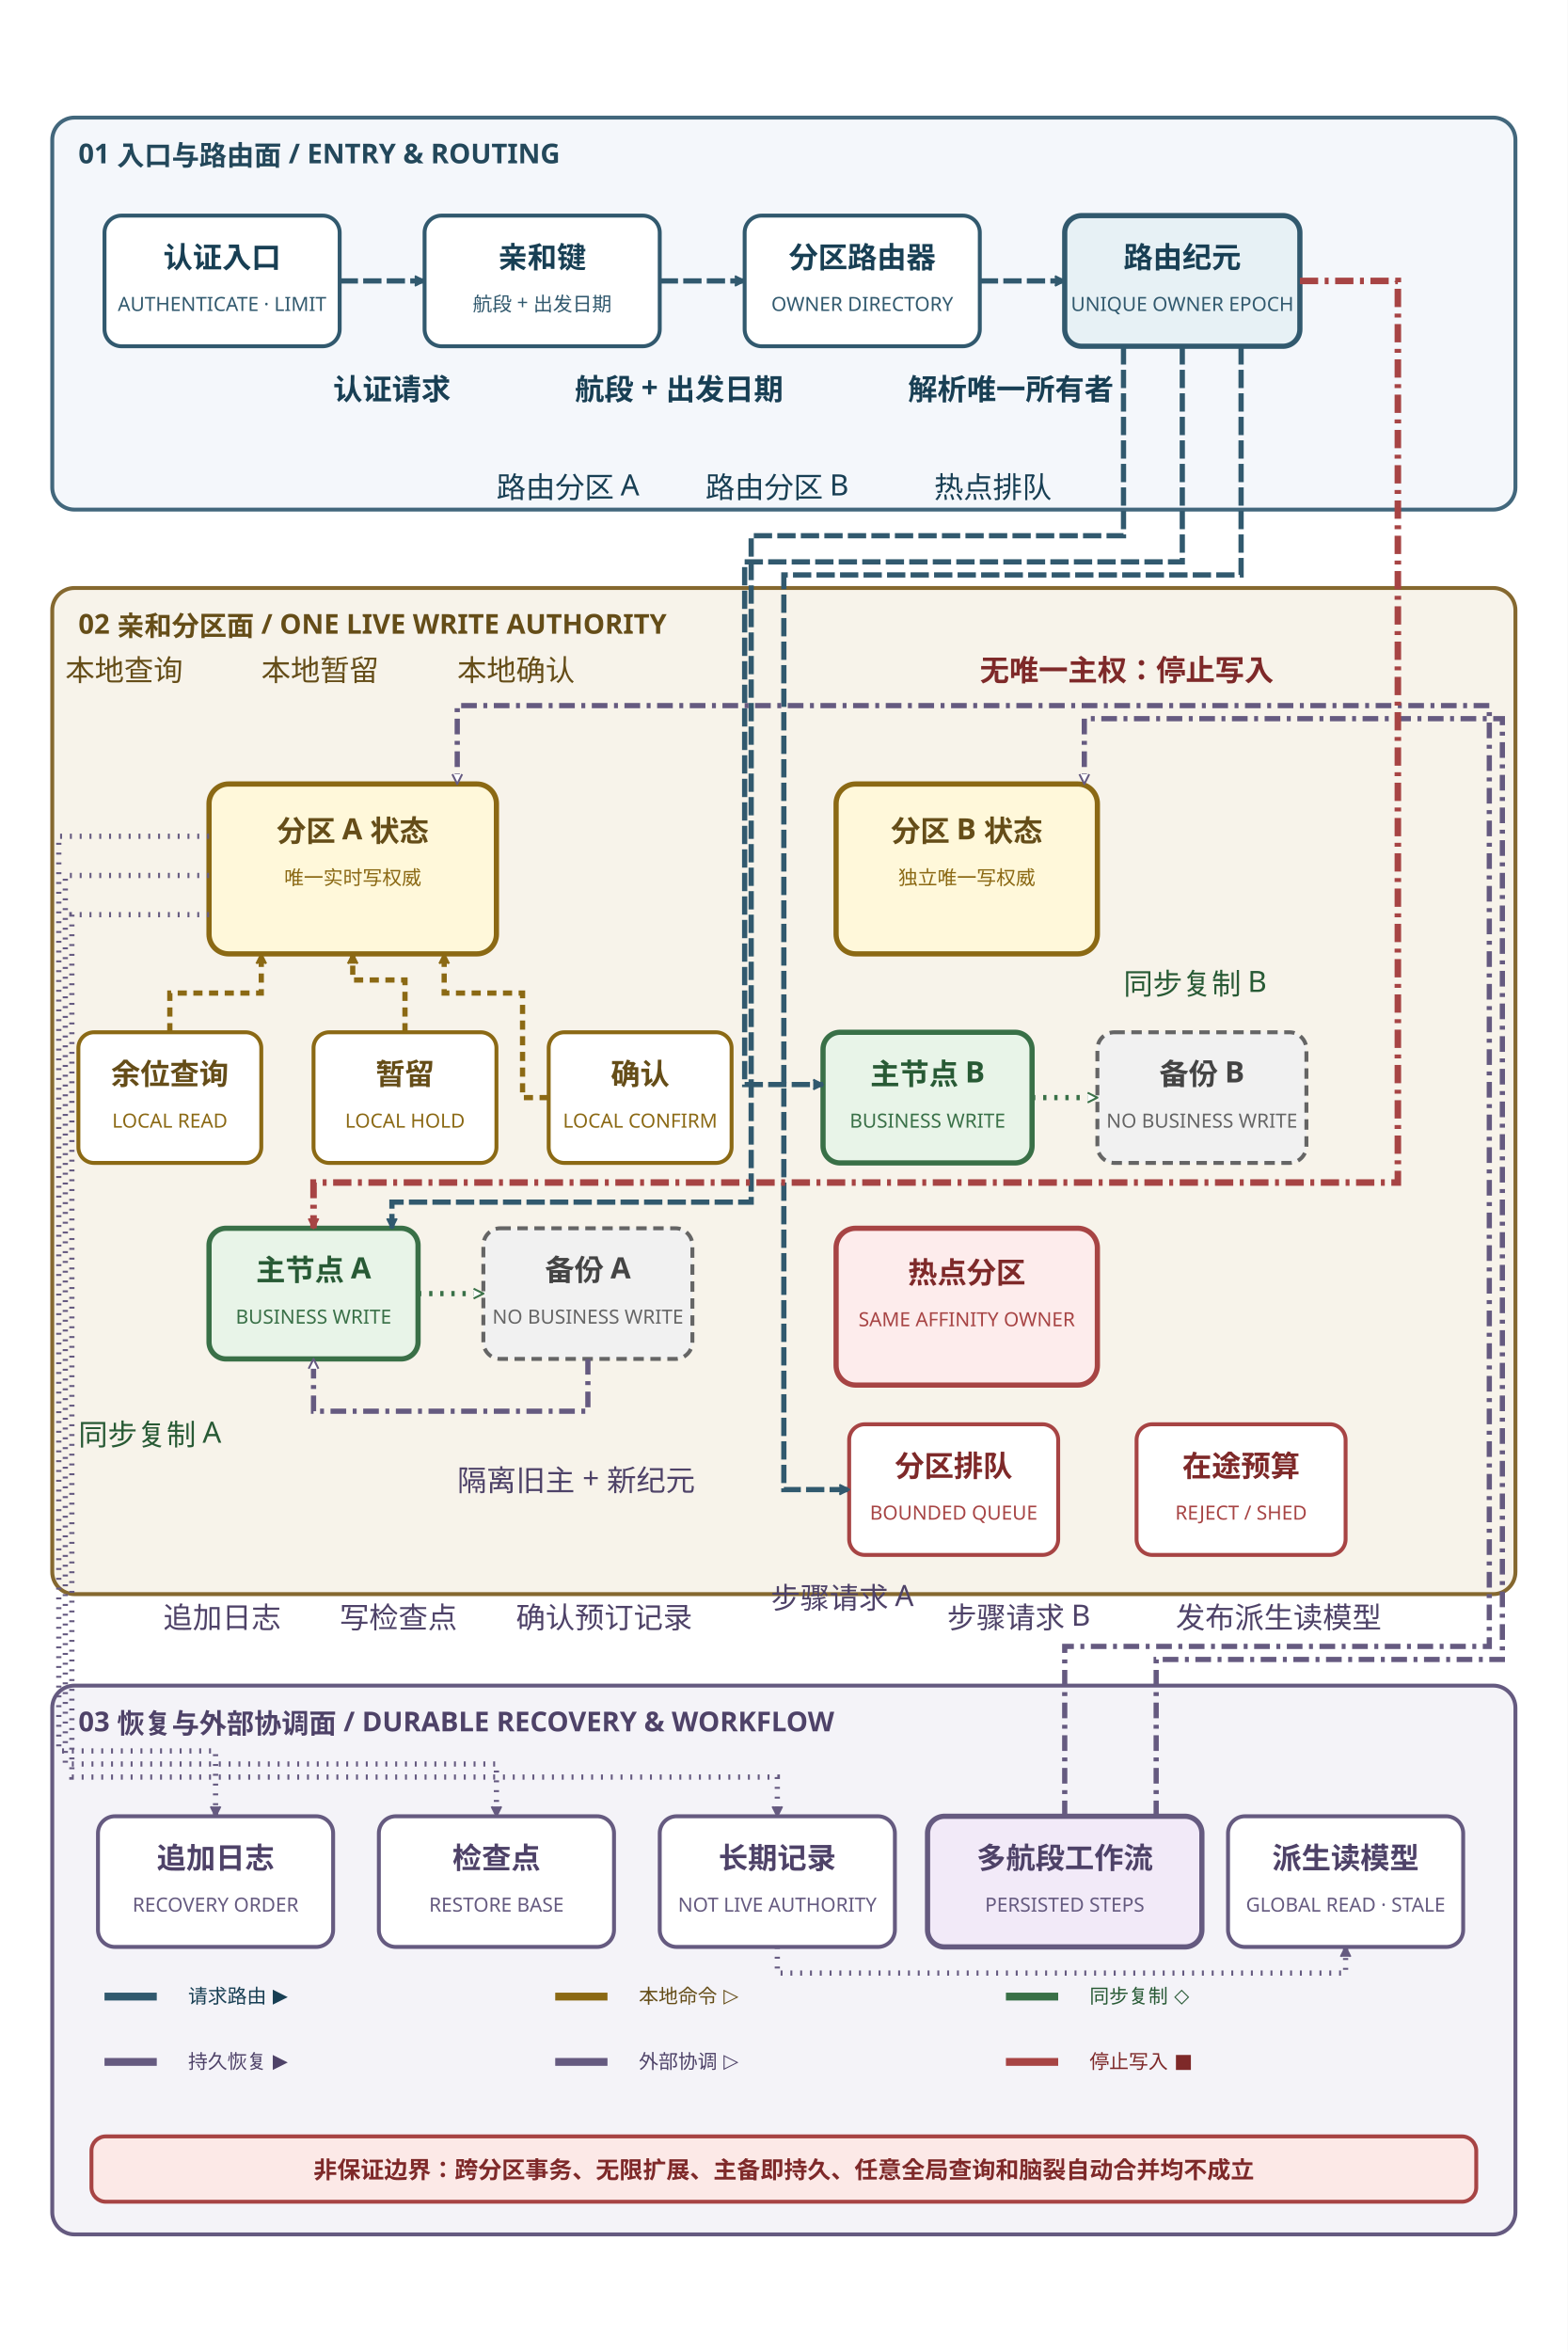
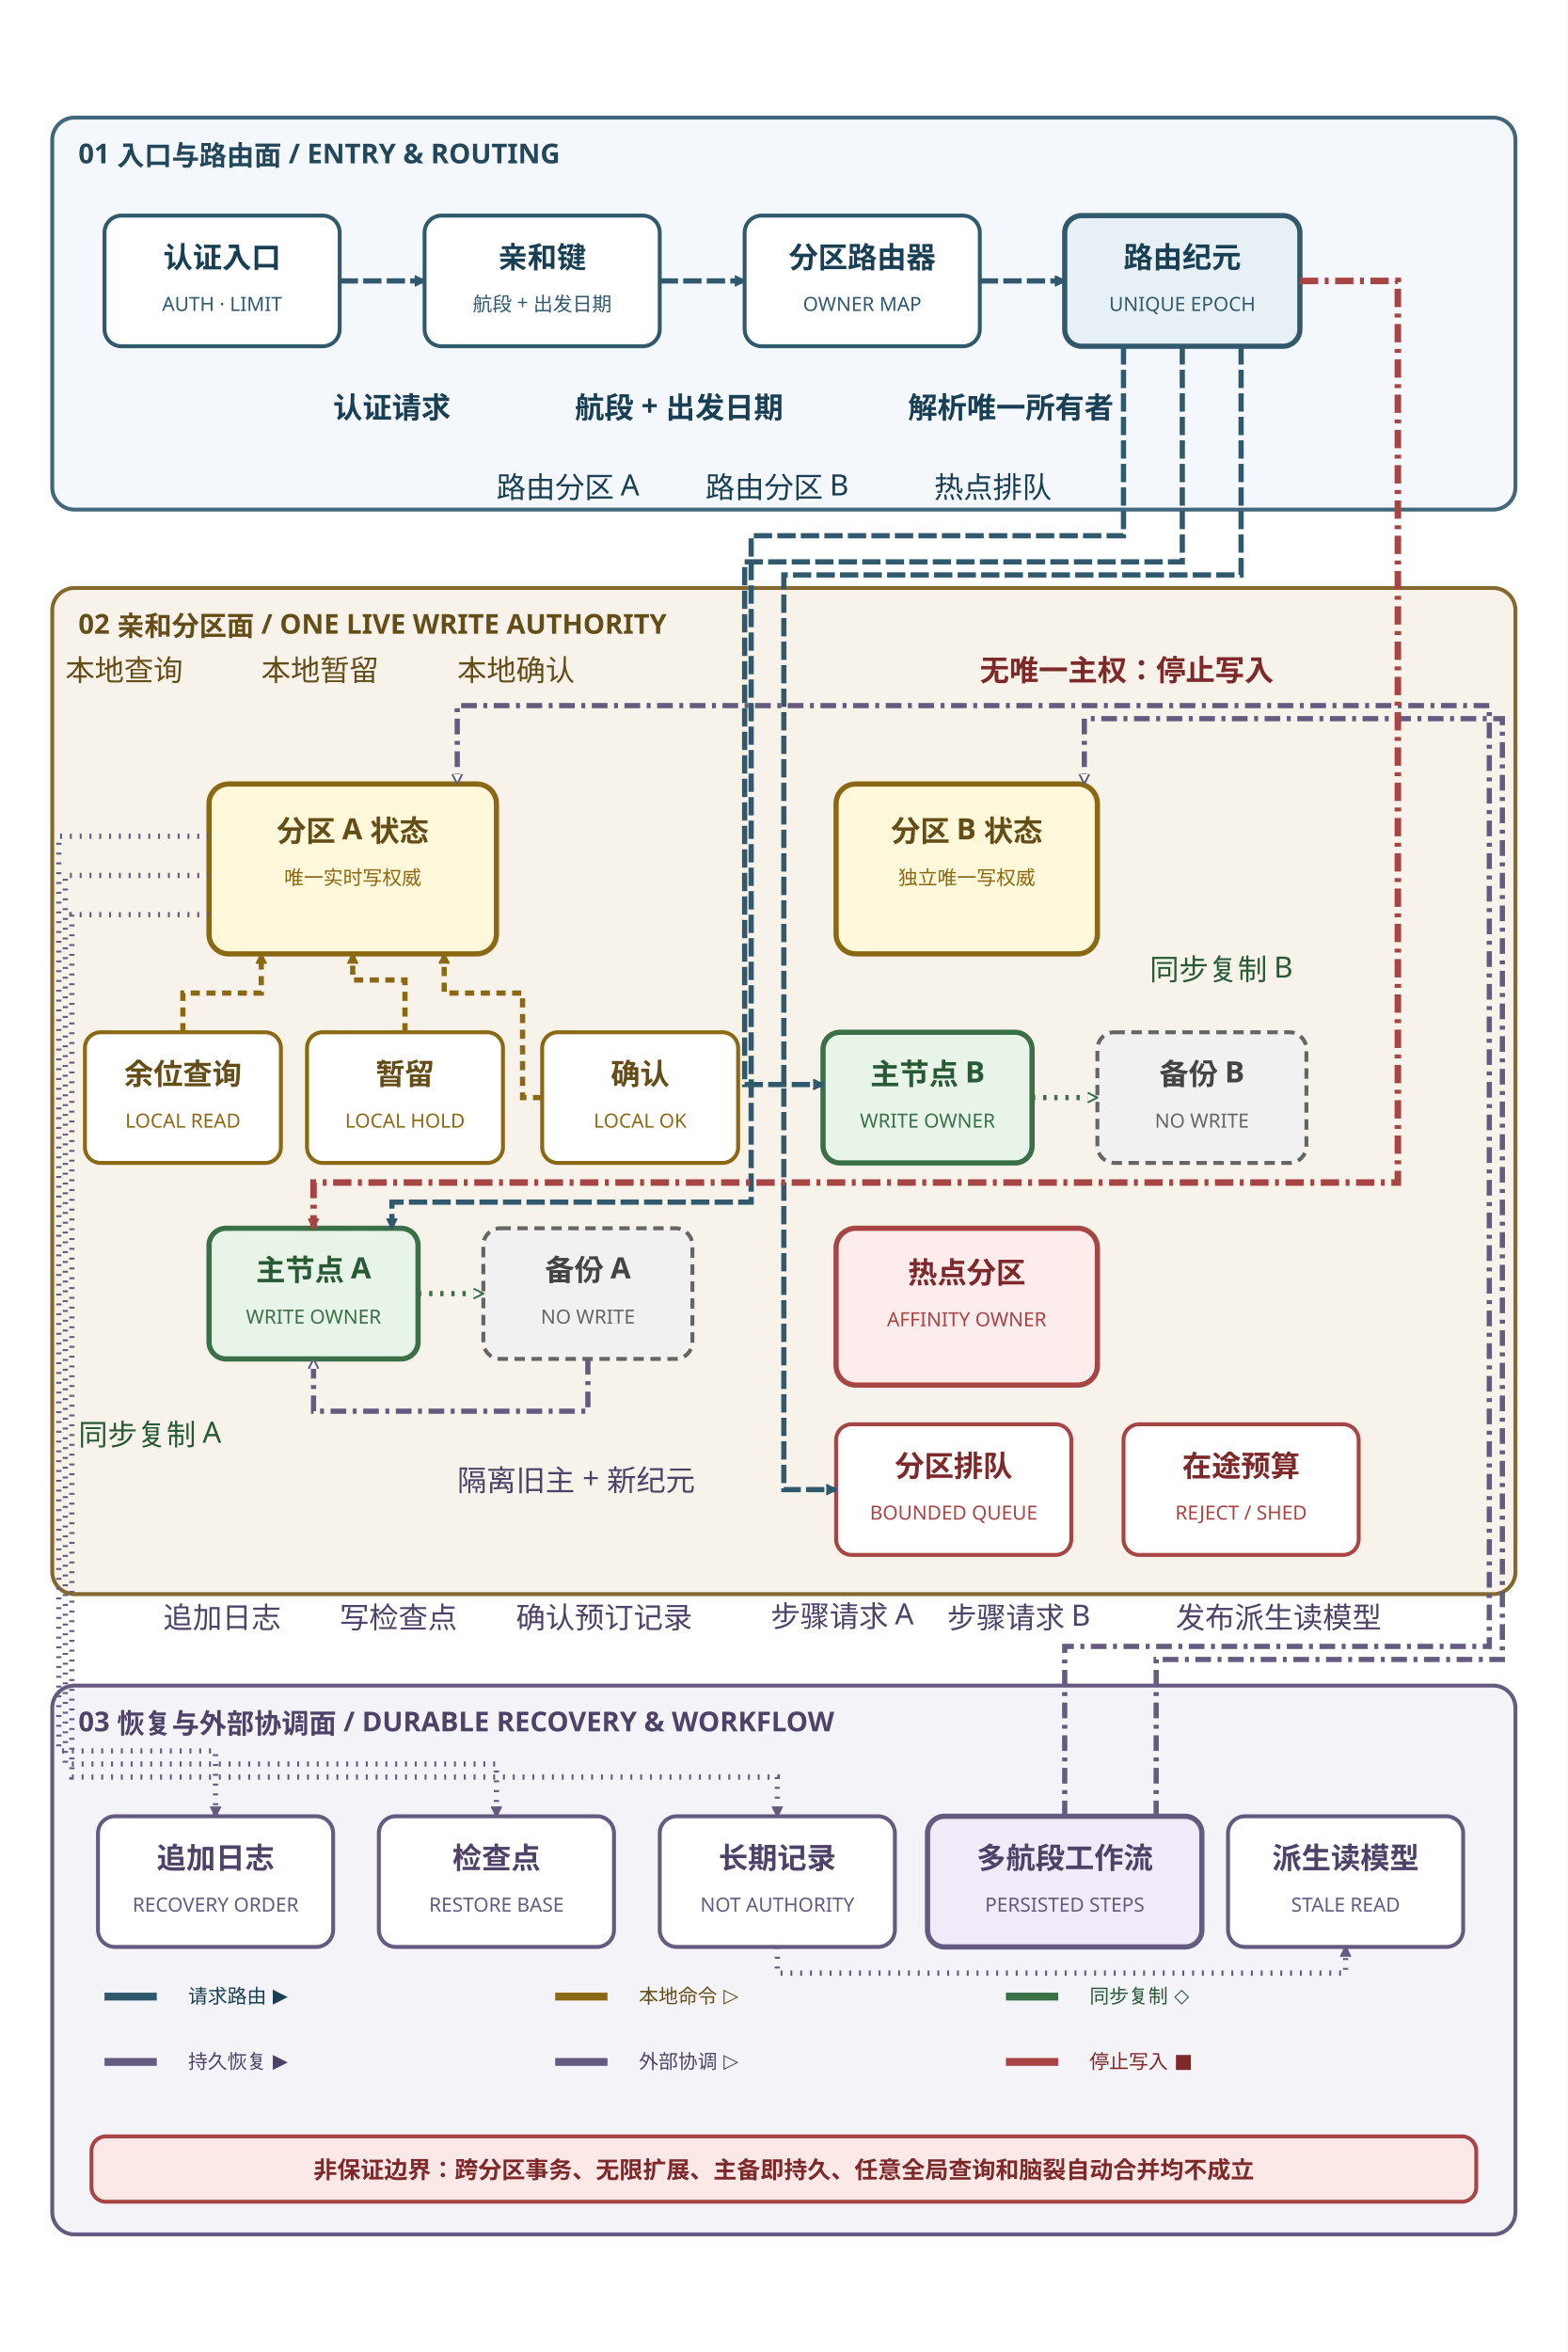
<svg xmlns="http://www.w3.org/2000/svg" viewBox="0 0 2400 3600" width="100%" role="img" aria-labelledby="sty13-title sty13-desc">
  <defs>
    <marker id="arrow-route" markerUnits="userSpaceOnUse" markerWidth="18" markerHeight="18" refX="11" refY="6" viewBox="0 0 12 12" preserveAspectRatio="xMidYMid meet" orient="auto">
      <path d="M 1 1 L 11 6 L 1 11" fill="#31596E" stroke="#31596E" stroke-width="2" />
    </marker>
    <marker id="arrow-local" markerUnits="userSpaceOnUse" markerWidth="18" markerHeight="18" refX="11" refY="6" viewBox="0 0 12 12" preserveAspectRatio="xMidYMid meet" orient="auto">
      <path d="M 1 1 L 11 6 L 1 11" fill="#8B6914" stroke="#8B6914" stroke-width="2" />
    </marker>
    <marker id="arrow-replication" markerUnits="userSpaceOnUse" markerWidth="18" markerHeight="18" refX="11" refY="6" viewBox="0 0 12 12" preserveAspectRatio="xMidYMid meet" orient="auto">
      <path d="M 1 1 L 11 6 L 1 11" fill="#FFFFFF" stroke="#397047" stroke-width="2" />
    </marker>
    <marker id="arrow-persistence" markerUnits="userSpaceOnUse" markerWidth="18" markerHeight="18" refX="11" refY="6" viewBox="0 0 12 12" preserveAspectRatio="xMidYMid meet" orient="auto">
      <path d="M 1 1 L 11 6 L 1 11" fill="#655A80" stroke="#655A80" stroke-width="2" />
    </marker>
    <marker id="arrow-coordination" markerUnits="userSpaceOnUse" markerWidth="18" markerHeight="18" refX="11" refY="6" viewBox="0 0 12 12" preserveAspectRatio="xMidYMid meet" orient="auto">
      <path d="M 1 1 L 11 6 L 1 11" fill="#FFFFFF" stroke="#655A80" stroke-width="2" />
    </marker>
    <marker id="arrow-stop" markerUnits="userSpaceOnUse" markerWidth="18" markerHeight="18" refX="11" refY="6" viewBox="0 0 12 12" preserveAspectRatio="xMidYMid meet" orient="auto">
      <path d="M 1 1 L 11 6 L 1 11" fill="#A74444" stroke="#A74444" stroke-width="2" />
    </marker>
  </defs>
  <style>text[data-edge-label-for], g[data-node-id] &gt; text:first-of-type { font-size: 45px; }</style>
  <rect x="0" y="0" width="2400" height="3600" fill="#FFFFFF" />
  <g id="region-entry-routing-plane" data-region-id="entry-routing-plane" data-region-bounds="80 180 2240 600">
    <rect x="80" y="180" width="2240" height="600" rx="34" fill="#F4F7FB" stroke="#42677C" stroke-width="6" />
    <text x="120" y="250" fill="#23485B" font-family="system-ui, sans-serif" font-size="42" font-weight="700">01  入口与路由面  /  ENTRY &amp; ROUTING</text>
    <g id="svg-node-authenticated-entry" data-node-id="authenticated-entry">
      <rect data-node-shape-for="authenticated-entry" x="160" y="330" width="360" height="200" rx="26" fill="#FFFFFF" stroke="#31596E" stroke-width="6" />
      <text x="340" y="410" text-anchor="middle" fill="#183F54" font-family="system-ui, sans-serif" font-size="42" font-weight="700">认证入口</text>
-       <text x="340" y="476" text-anchor="middle" fill="#31596E" font-family="system-ui, sans-serif" font-size="30">AUTHENTICATE · LIMIT</text>
+       <text x="340" y="476" text-anchor="middle" fill="#31596E" font-family="system-ui, sans-serif" font-size="30">AUTH · LIMIT</text>
    </g>
    <g id="svg-node-affinity-key" data-node-id="affinity-key">
      <rect data-node-shape-for="affinity-key" x="650" y="330" width="360" height="200" rx="26" fill="#FFFFFF" stroke="#31596E" stroke-width="6" />
      <text x="830" y="410" text-anchor="middle" fill="#183F54" font-family="system-ui, sans-serif" font-size="42" font-weight="700">亲和键</text>
      <text x="830" y="476" text-anchor="middle" fill="#31596E" font-family="system-ui, sans-serif" font-size="30">航段 + 出发日期</text>
    </g>
    <g id="svg-node-partition-router" data-node-id="partition-router">
      <rect data-node-shape-for="partition-router" x="1140" y="330" width="360" height="200" rx="26" fill="#FFFFFF" stroke="#31596E" stroke-width="6" />
      <text x="1320" y="410" text-anchor="middle" fill="#183F54" font-family="system-ui, sans-serif" font-size="42" font-weight="700">分区路由器</text>
-       <text x="1320" y="476" text-anchor="middle" fill="#31596E" font-family="system-ui, sans-serif" font-size="30">OWNER DIRECTORY</text>
+       <text x="1320" y="476" text-anchor="middle" fill="#31596E" font-family="system-ui, sans-serif" font-size="30">OWNER MAP</text>
    </g>
    <g id="svg-node-route-epoch" data-node-id="route-epoch">
      <rect data-node-shape-for="route-epoch" x="1630" y="330" width="360" height="200" rx="26" fill="#E7F1F5" stroke="#31596E" stroke-width="8" />
      <text x="1810" y="410" text-anchor="middle" fill="#183F54" font-family="system-ui, sans-serif" font-size="42" font-weight="700">路由纪元</text>
-       <text x="1810" y="476" text-anchor="middle" fill="#31596E" font-family="system-ui, sans-serif" font-size="30">UNIQUE OWNER EPOCH</text>
+       <text x="1810" y="476" text-anchor="middle" fill="#31596E" font-family="system-ui, sans-serif" font-size="30">UNIQUE EPOCH</text>
    </g>
  </g>
  <g id="region-affinity-partition-plane" data-region-id="affinity-partition-plane" data-region-bounds="80 900 2240 1540">
    <rect x="80" y="900" width="2240" height="1540" rx="34" fill="#F7F3EA" stroke="#85682F" stroke-width="6" />
    <text x="120" y="970" fill="#654D18" font-family="system-ui, sans-serif" font-size="42" font-weight="700">02  亲和分区面  /  ONE LIVE WRITE AUTHORITY</text>
    <g id="svg-node-partition-a" data-node-id="partition-a">
      <rect data-node-shape-for="partition-a" x="320" y="1200" width="440" height="260" rx="30" fill="#FFF8DA" stroke="#8B6914" stroke-width="8" />
      <text x="540" y="1288" text-anchor="middle" fill="#654D18" font-family="system-ui, sans-serif" font-size="42" font-weight="700">分区 A 状态</text>
      <text x="540" y="1354" text-anchor="middle" fill="#8B6914" font-family="system-ui, sans-serif" font-size="30">唯一实时写权威</text>
    </g>
    <g id="svg-node-query-a" data-node-id="query-a">
-       <rect data-node-shape-for="query-a" x="120" y="1580" width="280" height="200" rx="24" fill="#FFFFFF" stroke="#8B6914" stroke-width="6" />
-       <text x="260" y="1660" text-anchor="middle" fill="#654D18" font-family="system-ui, sans-serif" font-size="42" font-weight="700">余位查询</text>
-       <text x="260" y="1726" text-anchor="middle" fill="#8B6914" font-family="system-ui, sans-serif" font-size="30">LOCAL READ</text>
+       <rect data-node-shape-for="query-a" x="130" y="1580" width="300" height="200" rx="24" fill="#FFFFFF" stroke="#8B6914" stroke-width="6" />
+       <text x="280" y="1660" text-anchor="middle" fill="#654D18" font-family="system-ui, sans-serif" font-size="42" font-weight="700">余位查询</text>
+       <text x="280" y="1726" text-anchor="middle" fill="#8B6914" font-family="system-ui, sans-serif" font-size="30">LOCAL READ</text>
    </g>
    <g id="svg-node-hold-a" data-node-id="hold-a">
-       <rect data-node-shape-for="hold-a" x="480" y="1580" width="280" height="200" rx="24" fill="#FFFFFF" stroke="#8B6914" stroke-width="6" />
+       <rect data-node-shape-for="hold-a" x="470" y="1580" width="300" height="200" rx="24" fill="#FFFFFF" stroke="#8B6914" stroke-width="6" />
      <text x="620" y="1660" text-anchor="middle" fill="#654D18" font-family="system-ui, sans-serif" font-size="42" font-weight="700">暂留</text>
      <text x="620" y="1726" text-anchor="middle" fill="#8B6914" font-family="system-ui, sans-serif" font-size="30">LOCAL HOLD</text>
    </g>
    <g id="svg-node-confirm-a" data-node-id="confirm-a">
-       <rect data-node-shape-for="confirm-a" x="840" y="1580" width="280" height="200" rx="24" fill="#FFFFFF" stroke="#8B6914" stroke-width="6" />
+       <rect data-node-shape-for="confirm-a" x="830" y="1580" width="300" height="200" rx="24" fill="#FFFFFF" stroke="#8B6914" stroke-width="6" />
      <text x="980" y="1660" text-anchor="middle" fill="#654D18" font-family="system-ui, sans-serif" font-size="42" font-weight="700">确认</text>
-       <text x="980" y="1726" text-anchor="middle" fill="#8B6914" font-family="system-ui, sans-serif" font-size="30">LOCAL CONFIRM</text>
+       <text x="980" y="1726" text-anchor="middle" fill="#8B6914" font-family="system-ui, sans-serif" font-size="30">LOCAL OK</text>
    </g>
    <g id="svg-node-primary-a" data-node-id="primary-a">
      <rect data-node-shape-for="primary-a" x="320" y="1880" width="320" height="200" rx="26" fill="#E8F4E8" stroke="#397047" stroke-width="8" />
      <text x="480" y="1960" text-anchor="middle" fill="#285A35" font-family="system-ui, sans-serif" font-size="42" font-weight="700">主节点 A</text>
-       <text x="480" y="2026" text-anchor="middle" fill="#397047" font-family="system-ui, sans-serif" font-size="30">BUSINESS WRITE</text>
+       <text x="480" y="2026" text-anchor="middle" fill="#397047" font-family="system-ui, sans-serif" font-size="30">WRITE OWNER</text>
    </g>
    <g id="svg-node-backup-a" data-node-id="backup-a">
      <rect data-node-shape-for="backup-a" x="740" y="1880" width="320" height="200" rx="26" fill="#F1F1F1" stroke="#656565" stroke-width="6" stroke-dasharray="16 10" />
      <text x="900" y="1960" text-anchor="middle" fill="#444444" font-family="system-ui, sans-serif" font-size="42" font-weight="700">备份 A</text>
-       <text x="900" y="2026" text-anchor="middle" fill="#656565" font-family="system-ui, sans-serif" font-size="30">NO BUSINESS WRITE</text>
+       <text x="900" y="2026" text-anchor="middle" fill="#656565" font-family="system-ui, sans-serif" font-size="30">NO WRITE</text>
    </g>
    <g id="svg-node-partition-b" data-node-id="partition-b">
      <rect data-node-shape-for="partition-b" x="1280" y="1200" width="400" height="260" rx="30" fill="#FFF8DA" stroke="#8B6914" stroke-width="8" />
      <text x="1480" y="1288" text-anchor="middle" fill="#654D18" font-family="system-ui, sans-serif" font-size="42" font-weight="700">分区 B 状态</text>
      <text x="1480" y="1354" text-anchor="middle" fill="#8B6914" font-family="system-ui, sans-serif" font-size="30">独立唯一写权威</text>
    </g>
    <g id="svg-node-primary-b" data-node-id="primary-b">
      <rect data-node-shape-for="primary-b" x="1260" y="1580" width="320" height="200" rx="26" fill="#E8F4E8" stroke="#397047" stroke-width="8" />
      <text x="1420" y="1660" text-anchor="middle" fill="#285A35" font-family="system-ui, sans-serif" font-size="42" font-weight="700">主节点 B</text>
-       <text x="1420" y="1726" text-anchor="middle" fill="#397047" font-family="system-ui, sans-serif" font-size="30">BUSINESS WRITE</text>
+       <text x="1420" y="1726" text-anchor="middle" fill="#397047" font-family="system-ui, sans-serif" font-size="30">WRITE OWNER</text>
    </g>
    <g id="svg-node-backup-b" data-node-id="backup-b">
      <rect data-node-shape-for="backup-b" x="1680" y="1580" width="320" height="200" rx="26" fill="#F1F1F1" stroke="#656565" stroke-width="6" stroke-dasharray="16 10" />
      <text x="1840" y="1660" text-anchor="middle" fill="#444444" font-family="system-ui, sans-serif" font-size="42" font-weight="700">备份 B</text>
-       <text x="1840" y="1726" text-anchor="middle" fill="#656565" font-family="system-ui, sans-serif" font-size="30">NO BUSINESS WRITE</text>
+       <text x="1840" y="1726" text-anchor="middle" fill="#656565" font-family="system-ui, sans-serif" font-size="30">NO WRITE</text>
    </g>
    <g id="svg-node-hot-partition" data-node-id="hot-partition">
      <rect data-node-shape-for="hot-partition" x="1280" y="1880" width="400" height="240" rx="30" fill="#FDECEC" stroke="#A74444" stroke-width="8" />
      <text x="1480" y="1964" text-anchor="middle" fill="#7E2929" font-family="system-ui, sans-serif" font-size="42" font-weight="700">热点分区</text>
-       <text x="1480" y="2030" text-anchor="middle" fill="#A74444" font-family="system-ui, sans-serif" font-size="30">SAME AFFINITY OWNER</text>
+       <text x="1480" y="2030" text-anchor="middle" fill="#A74444" font-family="system-ui, sans-serif" font-size="30">AFFINITY OWNER</text>
    </g>
    <g id="svg-node-hot-queue" data-node-id="hot-queue">
-       <rect data-node-shape-for="hot-queue" x="1300" y="2180" width="320" height="200" rx="24" fill="#FFFFFF" stroke="#A74444" stroke-width="6" />
+       <rect data-node-shape-for="hot-queue" x="1280" y="2180" width="360" height="200" rx="24" fill="#FFFFFF" stroke="#A74444" stroke-width="6" />
      <text x="1460" y="2260" text-anchor="middle" fill="#7E2929" font-family="system-ui, sans-serif" font-size="42" font-weight="700">分区排队</text>
      <text x="1460" y="2326" text-anchor="middle" fill="#A74444" font-family="system-ui, sans-serif" font-size="30">BOUNDED QUEUE</text>
    </g>
    <g id="svg-node-hot-limit" data-node-id="hot-limit">
-       <rect data-node-shape-for="hot-limit" x="1740" y="2180" width="320" height="200" rx="24" fill="#FFFFFF" stroke="#A74444" stroke-width="6" />
+       <rect data-node-shape-for="hot-limit" x="1720" y="2180" width="360" height="200" rx="24" fill="#FFFFFF" stroke="#A74444" stroke-width="6" />
      <text x="1900" y="2260" text-anchor="middle" fill="#7E2929" font-family="system-ui, sans-serif" font-size="42" font-weight="700">在途预算</text>
      <text x="1900" y="2326" text-anchor="middle" fill="#A74444" font-family="system-ui, sans-serif" font-size="30">REJECT / SHED</text>
    </g>
  </g>
  <g id="region-recovery-coordination-plane" data-region-id="recovery-coordination-plane" data-region-bounds="80 2580 2240 840">
    <rect x="80" y="2580" width="2240" height="840" rx="34" fill="#F4F3F8" stroke="#655A80" stroke-width="6" />
    <text x="120" y="2650" fill="#4E4268" font-family="system-ui, sans-serif" font-size="42" font-weight="700">03  恢复与外部协调面  /  DURABLE RECOVERY &amp; WORKFLOW</text>
    <g id="svg-node-append-log" data-node-id="append-log">
      <rect data-node-shape-for="append-log" x="150" y="2780" width="360" height="200" rx="26" fill="#FFFFFF" stroke="#655A80" stroke-width="6" />
      <text x="330" y="2860" text-anchor="middle" fill="#4E4268" font-family="system-ui, sans-serif" font-size="42" font-weight="700">追加日志</text>
      <text x="330" y="2926" text-anchor="middle" fill="#655A80" font-family="system-ui, sans-serif" font-size="30">RECOVERY ORDER</text>
    </g>
    <g id="svg-node-checkpoint-store" data-node-id="checkpoint-store">
      <rect data-node-shape-for="checkpoint-store" x="580" y="2780" width="360" height="200" rx="26" fill="#FFFFFF" stroke="#655A80" stroke-width="6" />
      <text x="760" y="2860" text-anchor="middle" fill="#4E4268" font-family="system-ui, sans-serif" font-size="42" font-weight="700">检查点</text>
      <text x="760" y="2926" text-anchor="middle" fill="#655A80" font-family="system-ui, sans-serif" font-size="30">RESTORE BASE</text>
    </g>
    <g id="svg-node-reservation-record" data-node-id="reservation-record">
      <rect data-node-shape-for="reservation-record" x="1010" y="2780" width="360" height="200" rx="26" fill="#FFFFFF" stroke="#655A80" stroke-width="6" />
      <text x="1190" y="2860" text-anchor="middle" fill="#4E4268" font-family="system-ui, sans-serif" font-size="42" font-weight="700">长期记录</text>
-       <text x="1190" y="2926" text-anchor="middle" fill="#655A80" font-family="system-ui, sans-serif" font-size="30">NOT LIVE AUTHORITY</text>
+       <text x="1190" y="2926" text-anchor="middle" fill="#655A80" font-family="system-ui, sans-serif" font-size="30">NOT AUTHORITY</text>
    </g>
    <g id="svg-node-itinerary-workflow" data-node-id="itinerary-workflow">
      <rect data-node-shape-for="itinerary-workflow" x="1420" y="2780" width="420" height="200" rx="26" fill="#F2EAF8" stroke="#655A80" stroke-width="8" />
      <text x="1630" y="2860" text-anchor="middle" fill="#4E4268" font-family="system-ui, sans-serif" font-size="42" font-weight="700">多航段工作流</text>
      <text x="1630" y="2926" text-anchor="middle" fill="#655A80" font-family="system-ui, sans-serif" font-size="30">PERSISTED STEPS</text>
    </g>
    <g id="svg-node-derived-read-model" data-node-id="derived-read-model">
      <rect data-node-shape-for="derived-read-model" x="1880" y="2780" width="360" height="200" rx="26" fill="#FFFFFF" stroke="#655A80" stroke-width="6" />
      <text x="2060" y="2860" text-anchor="middle" fill="#4E4268" font-family="system-ui, sans-serif" font-size="42" font-weight="700">派生读模型</text>
-       <text x="2060" y="2926" text-anchor="middle" fill="#655A80" font-family="system-ui, sans-serif" font-size="30">GLOBAL READ · STALE</text>
+       <text x="2060" y="2926" text-anchor="middle" fill="#655A80" font-family="system-ui, sans-serif" font-size="30">STALE READ</text>
    </g>
  </g>
  <path data-edge-id="authenticate-request" data-source-id="authenticated-entry" data-target-id="affinity-key" data-legend-role="request-route" data-label="认证请求" d="M 520 430 L 585 430 L 650 430" fill="none" stroke="#31596E" stroke-width="8" stroke-dasharray="28 8" marker-end="url(#arrow-route)" />
  <path data-edge-id="derive-affinity-key" data-source-id="affinity-key" data-target-id="partition-router" data-legend-role="request-route" data-label="航段 + 出发日期" d="M 1010 430 L 1075 430 L 1140 430" fill="none" stroke="#31596E" stroke-width="8" stroke-dasharray="28 8" marker-end="url(#arrow-route)" />
  <path data-edge-id="resolve-owner" data-source-id="partition-router" data-target-id="route-epoch" data-legend-role="request-route" data-label="解析唯一所有者" d="M 1500 430 L 1565 430 L 1630 430" fill="none" stroke="#31596E" stroke-width="8" stroke-dasharray="28 8" marker-end="url(#arrow-route)" />
  <path data-edge-id="route-partition-a" data-source-id="route-epoch" data-target-id="primary-a" data-legend-role="request-route" data-label="路由分区 A" d="M 1720 530 L 1720 820 L 1150 820 L 1150 1840 L 600 1840 L 600 1880" fill="none" stroke="#31596E" stroke-width="8" stroke-dasharray="28 8" marker-end="url(#arrow-route)" />
  <path data-edge-id="route-partition-b" data-source-id="route-epoch" data-target-id="primary-b" data-legend-role="request-route" data-label="路由分区 B" d="M 1810 530 L 1810 860 L 1140 860 L 1140 1660 L 1260 1660" fill="none" stroke="#31596E" stroke-width="8" stroke-dasharray="28 8" marker-end="url(#arrow-route)" />
-   <path data-edge-id="route-hot-partition" data-source-id="route-epoch" data-target-id="hot-queue" data-legend-role="request-route" data-label="热点排队" d="M 1900 530 L 1900 880 L 1200 880 L 1200 2280 L 1300 2280" fill="none" stroke="#31596E" stroke-width="8" stroke-dasharray="28 8" marker-end="url(#arrow-route)" />
-   <path data-edge-id="query-local-a" data-source-id="query-a" data-target-id="partition-a" data-legend-role="local-command" data-label="本地查询" d="M 260 1580 L 260 1520 L 400 1520 L 400 1460" fill="none" stroke="#8B6914" stroke-width="8" stroke-dasharray="14 10" marker-end="url(#arrow-local)" />
+   <path data-edge-id="route-hot-partition" data-source-id="route-epoch" data-target-id="hot-queue" data-legend-role="request-route" data-label="热点排队" d="M 1900 530 L 1900 880 L 1200 880 L 1200 2280 L 1280 2280" fill="none" stroke="#31596E" stroke-width="8" stroke-dasharray="28 8" marker-end="url(#arrow-route)" />
+   <path data-edge-id="query-local-a" data-source-id="query-a" data-target-id="partition-a" data-legend-role="local-command" data-label="本地查询" d="M 280 1580 L 280 1520 L 400 1520 L 400 1460" fill="none" stroke="#8B6914" stroke-width="8" stroke-dasharray="14 10" marker-end="url(#arrow-local)" />
  <path data-edge-id="hold-local-a" data-source-id="hold-a" data-target-id="partition-a" data-legend-role="local-command" data-label="本地暂留" d="M 620 1580 L 620 1500 L 540 1500 L 540 1460" fill="none" stroke="#8B6914" stroke-width="8" stroke-dasharray="14 10" marker-end="url(#arrow-local)" />
-   <path data-edge-id="confirm-local-a" data-source-id="confirm-a" data-target-id="partition-a" data-legend-role="local-command" data-label="本地确认" d="M 840 1680 L 800 1680 L 800 1520 L 680 1520 L 680 1460" fill="none" stroke="#8B6914" stroke-width="8" stroke-dasharray="14 10" marker-end="url(#arrow-local)" />
+   <path data-edge-id="confirm-local-a" data-source-id="confirm-a" data-target-id="partition-a" data-legend-role="local-command" data-label="本地确认" d="M 830 1680 L 800 1680 L 800 1520 L 680 1520 L 680 1460" fill="none" stroke="#8B6914" stroke-width="8" stroke-dasharray="14 10" marker-end="url(#arrow-local)" />
  <path data-edge-id="replicate-a" data-source-id="primary-a" data-target-id="backup-a" data-legend-role="replication" data-label="同步复制 A" d="M 640 1980 L 690 1980 L 740 1980" fill="none" stroke="#397047" stroke-width="8" stroke-dasharray="5 12" marker-end="url(#arrow-replication)" />
  <path data-edge-id="replicate-b" data-source-id="primary-b" data-target-id="backup-b" data-legend-role="replication" data-label="同步复制 B" d="M 1580 1680 L 1630 1680 L 1680 1680" fill="none" stroke="#397047" stroke-width="8" stroke-dasharray="5 12" marker-end="url(#arrow-replication)" />
  <path data-edge-id="promote-backup-a" data-source-id="backup-a" data-target-id="primary-a" data-legend-role="coordination" data-label="隔离旧主 + 新纪元" d="M 900 2080 L 900 2160 L 480 2160 L 480 2080" fill="none" stroke="#655A80" stroke-width="8" stroke-dasharray="24 10 6 10" marker-end="url(#arrow-coordination)" />
  <path data-edge-id="persist-append-log" data-source-id="partition-a" data-target-id="append-log" data-legend-role="persistence" data-label="追加日志" d="M 320 1280 L 90 1280 L 90 2680 L 330 2680 L 330 2780" fill="none" stroke="#655A80" stroke-width="8" stroke-dasharray="3 12" marker-end="url(#arrow-persistence)" />
  <path data-edge-id="write-checkpoint" data-source-id="partition-a" data-target-id="checkpoint-store" data-legend-role="persistence" data-label="写检查点" d="M 320 1340 L 100 1340 L 100 2700 L 760 2700 L 760 2780" fill="none" stroke="#655A80" stroke-width="8" stroke-dasharray="3 12" marker-end="url(#arrow-persistence)" />
  <path data-edge-id="publish-reservation-record" data-source-id="partition-a" data-target-id="reservation-record" data-legend-role="persistence" data-label="确认预订记录" d="M 320 1400 L 110 1400 L 110 2720 L 1190 2720 L 1190 2780" fill="none" stroke="#655A80" stroke-width="8" stroke-dasharray="3 12" marker-end="url(#arrow-persistence)" />
  <path data-edge-id="coordinate-partition-a" data-source-id="itinerary-workflow" data-target-id="partition-a" data-legend-role="coordination" data-label="步骤请求 A" d="M 1630 2780 L 1630 2520 L 2280 2520 L 2280 1080 L 700 1080 L 700 1200" fill="none" stroke="#655A80" stroke-width="8" stroke-dasharray="24 10 6 10" marker-end="url(#arrow-coordination)" />
  <path data-edge-id="coordinate-partition-b" data-source-id="itinerary-workflow" data-target-id="partition-b" data-legend-role="coordination" data-label="步骤请求 B" d="M 1770 2780 L 1770 2540 L 2300 2540 L 2300 1100 L 1660 1100 L 1660 1200" fill="none" stroke="#655A80" stroke-width="8" stroke-dasharray="24 10 6 10" marker-end="url(#arrow-coordination)" />
  <path data-edge-id="publish-derived-read-model" data-source-id="reservation-record" data-target-id="derived-read-model" data-legend-role="persistence" data-label="发布派生读模型" d="M 1190 2980 L 1190 3020 L 2060 3020 L 2060 2980" fill="none" stroke="#655A80" stroke-width="8" stroke-dasharray="3 12" marker-end="url(#arrow-persistence)" />
  <path data-edge-id="stop-split-brain-write" data-source-id="route-epoch" data-target-id="primary-a" data-legend-role="stop" data-label="无唯一主权：停止写入" d="M 1990 430 L 2140 430 L 2140 1810 L 480 1810 L 480 1880" fill="none" stroke="#A74444" stroke-width="10" stroke-dasharray="28 10 6 10" marker-end="url(#arrow-stop)" />
-   <text data-edge-label-for="authenticate-request" data-label-bounds="510 570 168 50" x="510" y="612" fill="#183F54" font-family="system-ui, sans-serif" font-size="42" font-weight="700">认证请求</text>
-   <text data-edge-label-for="derive-affinity-key" data-label-bounds="880 570 378 50" x="880" y="612" fill="#183F54" font-family="system-ui, sans-serif" font-size="42" font-weight="700">航段 + 出发日期</text>
-   <text data-edge-label-for="resolve-owner" data-label-bounds="1390 570 336 50" x="1390" y="612" fill="#183F54" font-family="system-ui, sans-serif" font-size="42" font-weight="700">解析唯一所有者</text>
-   <text data-edge-label-for="route-partition-a" data-label-bounds="760 720 230 50" x="760" y="762" fill="#183F54" font-family="system-ui, sans-serif" font-size="42">路由分区 A</text>
-   <text data-edge-label-for="route-partition-b" data-label-bounds="1080 720 230 50" x="1080" y="762" fill="#183F54" font-family="system-ui, sans-serif" font-size="42">路由分区 B</text>
-   <text data-edge-label-for="route-hot-partition" data-label-bounds="1430 720 210 50" x="1430" y="762" fill="#183F54" font-family="system-ui, sans-serif" font-size="42">热点排队</text>
-   <text data-edge-label-for="query-local-a" data-label-bounds="100 1000 210 50" x="100" y="1042" fill="#654D18" font-family="system-ui, sans-serif" font-size="42">本地查询</text>
-   <text data-edge-label-for="hold-local-a" data-label-bounds="400 1000 210 50" x="400" y="1042" fill="#654D18" font-family="system-ui, sans-serif" font-size="42">本地暂留</text>
-   <text data-edge-label-for="confirm-local-a" data-label-bounds="700 1000 210 50" x="700" y="1042" fill="#654D18" font-family="system-ui, sans-serif" font-size="42">本地确认</text>
-   <text data-edge-label-for="replicate-a" data-label-bounds="120 2170 260 50" x="120" y="2212" fill="#285A35" font-family="system-ui, sans-serif" font-size="42">同步复制 A</text>
-   <text data-edge-label-for="replicate-b" data-label-bounds="1720 1480 260 50" x="1720" y="1522" fill="#285A35" font-family="system-ui, sans-serif" font-size="42">同步复制 B</text>
-   <text data-edge-label-for="promote-backup-a" data-label-bounds="700 2240 420 50" x="700" y="2282" fill="#4E4268" font-family="system-ui, sans-serif" font-size="42">隔离旧主 + 新纪元</text>
-   <text data-edge-label-for="persist-append-log" data-label-bounds="250 2450 220 50" x="250" y="2492" fill="#4E4268" font-family="system-ui, sans-serif" font-size="42">追加日志</text>
-   <text data-edge-label-for="write-checkpoint" data-label-bounds="520 2450 220 50" x="520" y="2492" fill="#4E4268" font-family="system-ui, sans-serif" font-size="42">写检查点</text>
-   <text data-edge-label-for="publish-reservation-record" data-label-bounds="790 2450 320 50" x="790" y="2492" fill="#4E4268" font-family="system-ui, sans-serif" font-size="42">确认预订记录</text>
-   <text data-edge-label-for="coordinate-partition-a" data-label-bounds="1180 2420 260 50" x="1180" y="2462" fill="#4E4268" font-family="system-ui, sans-serif" font-size="42">步骤请求 A</text>
-   <text data-edge-label-for="coordinate-partition-b" data-label-bounds="1450 2450 260 50" x="1450" y="2492" fill="#4E4268" font-family="system-ui, sans-serif" font-size="42">步骤请求 B</text>
-   <text data-edge-label-for="publish-derived-read-model" data-label-bounds="1800 2450 420 50" x="1800" y="2492" fill="#4E4268" font-family="system-ui, sans-serif" font-size="42">发布派生读模型</text>
-   <text data-edge-label-for="stop-split-brain-write" data-label-bounds="1500 1000 420 50" x="1500" y="1042" fill="#7E2929" font-family="system-ui, sans-serif" font-size="42" font-weight="700">无唯一主权：停止写入</text>
+   <text data-edge-label-for="authenticate-request" data-label-bounds="510 603.1 180 46.8" x="510" y="640" fill="#183F54" font-family="system-ui, sans-serif" font-size="42" font-weight="700">认证请求</text>
+   <text data-edge-label-for="derive-affinity-key" data-label-bounds="880 603.1 356.4 46.8" x="880" y="640" fill="#183F54" font-family="system-ui, sans-serif" font-size="42" font-weight="700">航段 + 出发日期</text>
+   <text data-edge-label-for="resolve-owner" data-label-bounds="1390 603.1 315 46.8" x="1390" y="640" fill="#183F54" font-family="system-ui, sans-serif" font-size="42" font-weight="700">解析唯一所有者</text>
+   <text data-edge-label-for="route-partition-a" data-label-bounds="760 725.1 237.6 46.8" x="760" y="762" fill="#183F54" font-family="system-ui, sans-serif" font-size="42">路由分区 A</text>
+   <text data-edge-label-for="route-partition-b" data-label-bounds="1080 725.1 237.6 46.8" x="1080" y="762" fill="#183F54" font-family="system-ui, sans-serif" font-size="42">路由分区 B</text>
+   <text data-edge-label-for="route-hot-partition" data-label-bounds="1430 725.1 180 46.8" x="1430" y="762" fill="#183F54" font-family="system-ui, sans-serif" font-size="42">热点排队</text>
+   <text data-edge-label-for="query-local-a" data-label-bounds="100 1005.1 180 46.8" x="100" y="1042" fill="#654D18" font-family="system-ui, sans-serif" font-size="42">本地查询</text>
+   <text data-edge-label-for="hold-local-a" data-label-bounds="400 1005.1 180 46.8" x="400" y="1042" fill="#654D18" font-family="system-ui, sans-serif" font-size="42">本地暂留</text>
+   <text data-edge-label-for="confirm-local-a" data-label-bounds="700 1005.1 180 46.8" x="700" y="1042" fill="#654D18" font-family="system-ui, sans-serif" font-size="42">本地确认</text>
+   <text data-edge-label-for="replicate-a" data-label-bounds="120 2175.1 237.6 46.8" x="120" y="2212" fill="#285A35" font-family="system-ui, sans-serif" font-size="42">同步复制 A</text>
+   <text data-edge-label-for="replicate-b" data-label-bounds="1760 1463.1 237.6 46.8" x="1760" y="1500" fill="#285A35" font-family="system-ui, sans-serif" font-size="42">同步复制 B</text>
+   <text data-edge-label-for="promote-backup-a" data-label-bounds="700 2245.1 401.4 46.8" x="700" y="2282" fill="#4E4268" font-family="system-ui, sans-serif" font-size="42">隔离旧主 + 新纪元</text>
+   <text data-edge-label-for="persist-append-log" data-label-bounds="250 2455.1 180 46.8" x="250" y="2492" fill="#4E4268" font-family="system-ui, sans-serif" font-size="42">追加日志</text>
+   <text data-edge-label-for="write-checkpoint" data-label-bounds="520 2455.1 180 46.8" x="520" y="2492" fill="#4E4268" font-family="system-ui, sans-serif" font-size="42">写检查点</text>
+   <text data-edge-label-for="publish-reservation-record" data-label-bounds="790 2455.1 270 46.8" x="790" y="2492" fill="#4E4268" font-family="system-ui, sans-serif" font-size="42">确认预订记录</text>
+   <text data-edge-label-for="coordinate-partition-a" data-label-bounds="1180 2453.1 237.6 46.8" x="1180" y="2490" fill="#4E4268" font-family="system-ui, sans-serif" font-size="42">步骤请求 A</text>
+   <text data-edge-label-for="coordinate-partition-b" data-label-bounds="1450 2455.1 237.6 46.8" x="1450" y="2492" fill="#4E4268" font-family="system-ui, sans-serif" font-size="42">步骤请求 B</text>
+   <text data-edge-label-for="publish-derived-read-model" data-label-bounds="1800 2455.1 315 46.8" x="1800" y="2492" fill="#4E4268" font-family="system-ui, sans-serif" font-size="42">发布派生读模型</text>
+   <text data-edge-label-for="stop-split-brain-write" data-label-bounds="1500 1005.1 450 46.8" x="1500" y="1042" fill="#7E2929" font-family="system-ui, sans-serif" font-size="42" font-weight="700">无唯一主权：停止写入</text>
  <g id="legend-role-request-route" data-legend-id="request-route">
    <rect data-legend-swatch-for="request-route" data-paint-bounds="160 3050 80 12" x="160" y="3050" width="80" height="12" fill="#31596E" />
-     <text data-legend-caption-for="request-route" data-label-bounds="288 3028 220 45" x="288" y="3066" fill="#183F54" font-family="system-ui, sans-serif" font-size="30">请求路由  ▶</text>
+     <text data-legend-caption-for="request-route" data-label-bounds="288 3041.4 188.4 31.2" x="288" y="3066" fill="#183F54" font-family="system-ui, sans-serif" font-size="30">请求路由  ▶</text>
  </g>
  <g id="legend-role-local-command" data-legend-id="local-command">
    <rect data-legend-swatch-for="local-command" data-paint-bounds="850 3050 80 12" x="850" y="3050" width="80" height="12" fill="#8B6914" />
-     <text data-legend-caption-for="local-command" data-label-bounds="978 3028 220 45" x="978" y="3066" fill="#654D18" font-family="system-ui, sans-serif" font-size="30">本地命令  ▷</text>
+     <text data-legend-caption-for="local-command" data-label-bounds="978 3041.4 188.4 31.2" x="978" y="3066" fill="#654D18" font-family="system-ui, sans-serif" font-size="30">本地命令  ▷</text>
  </g>
  <g id="legend-role-replication" data-legend-id="replication">
    <rect data-legend-swatch-for="replication" data-paint-bounds="1540 3050 80 12" x="1540" y="3050" width="80" height="12" fill="#397047" />
-     <text data-legend-caption-for="replication" data-label-bounds="1668 3028 220 45" x="1668" y="3066" fill="#285A35" font-family="system-ui, sans-serif" font-size="30">同步复制  ◇</text>
+     <text data-legend-caption-for="replication" data-label-bounds="1668 3041.4 188.4 31.2" x="1668" y="3066" fill="#285A35" font-family="system-ui, sans-serif" font-size="30">同步复制  ◇</text>
  </g>
  <g id="legend-role-persistence" data-legend-id="persistence">
    <rect data-legend-swatch-for="persistence" data-paint-bounds="160 3150 80 12" x="160" y="3150" width="80" height="12" fill="#655A80" />
-     <text data-legend-caption-for="persistence" data-label-bounds="288 3128 220 45" x="288" y="3166" fill="#4E4268" font-family="system-ui, sans-serif" font-size="30">持久恢复  ▶</text>
+     <text data-legend-caption-for="persistence" data-label-bounds="288 3141.4 188.4 31.2" x="288" y="3166" fill="#4E4268" font-family="system-ui, sans-serif" font-size="30">持久恢复  ▶</text>
  </g>
  <g id="legend-role-coordination" data-legend-id="coordination">
    <rect data-legend-swatch-for="coordination" data-paint-bounds="850 3150 80 12" x="850" y="3150" width="80" height="12" fill="#655A80" />
-     <text data-legend-caption-for="coordination" data-label-bounds="978 3128 220 45" x="978" y="3166" fill="#4E4268" font-family="system-ui, sans-serif" font-size="30">外部协调  ▷</text>
+     <text data-legend-caption-for="coordination" data-label-bounds="978 3141.4 188.4 31.2" x="978" y="3166" fill="#4E4268" font-family="system-ui, sans-serif" font-size="30">外部协调  ▷</text>
  </g>
  <g id="legend-role-stop" data-legend-id="stop">
    <rect data-legend-swatch-for="stop" data-paint-bounds="1540 3150 80 12" x="1540" y="3150" width="80" height="12" fill="#A74444" />
-     <text data-legend-caption-for="stop" data-label-bounds="1668 3128 220 45" x="1668" y="3166" fill="#7E2929" font-family="system-ui, sans-serif" font-size="30">停止写入  ■</text>
-   </g>
-   <rect data-paint-bounds="140 3270 2120 100" x="140" y="3270" width="2120" height="100" rx="22" fill="#FCE9E7" stroke="#A74444" stroke-width="6" />
+     <text data-legend-caption-for="stop" data-label-bounds="1668 3141.4 188.4 31.2" x="1668" y="3166" fill="#7E2929" font-family="system-ui, sans-serif" font-size="30">停止写入  ■</text>
+   </g>
+   <rect data-paint-bounds="137 3267 2126 106" x="140" y="3270" width="2120" height="100" rx="22" fill="#FCE9E7" stroke="#A74444" stroke-width="6" />
  <text x="1200" y="3334" text-anchor="middle" fill="#7E2929" font-family="system-ui, sans-serif" font-size="36" font-weight="700">非保证边界：跨分区事务、无限扩展、主备即持久、任意全局查询和脑裂自动合并均不成立</text>
</svg>
